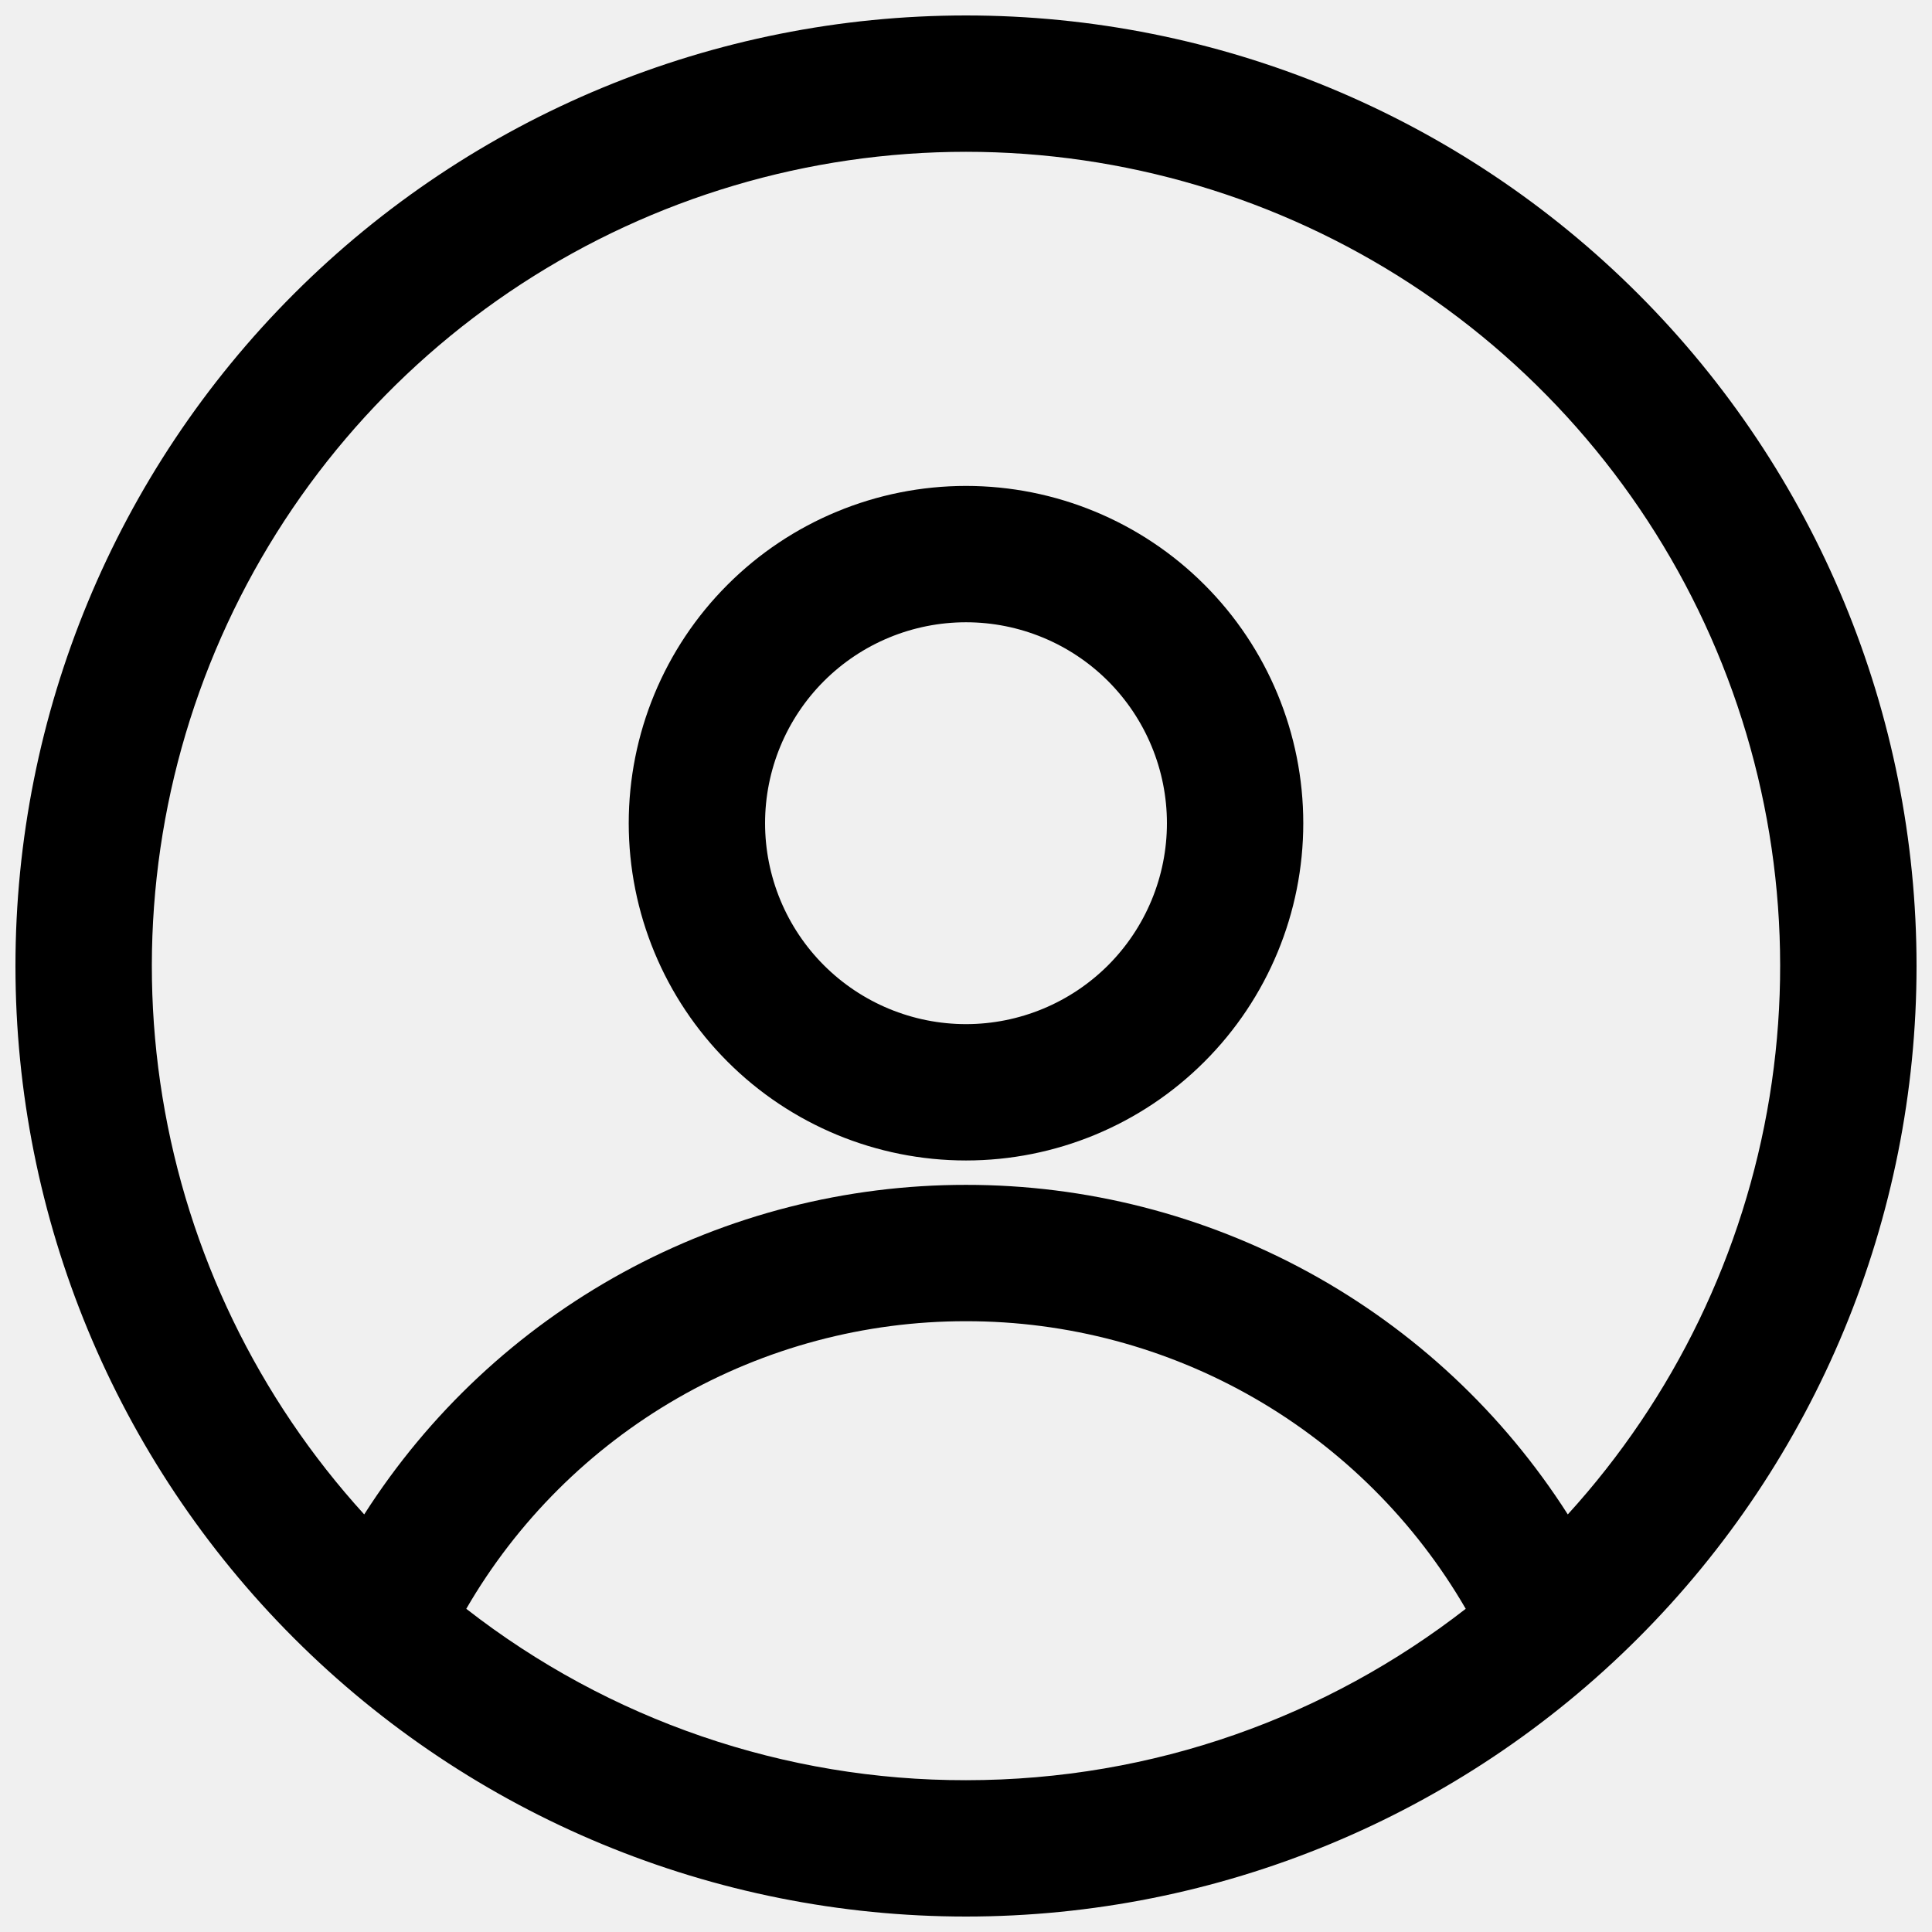
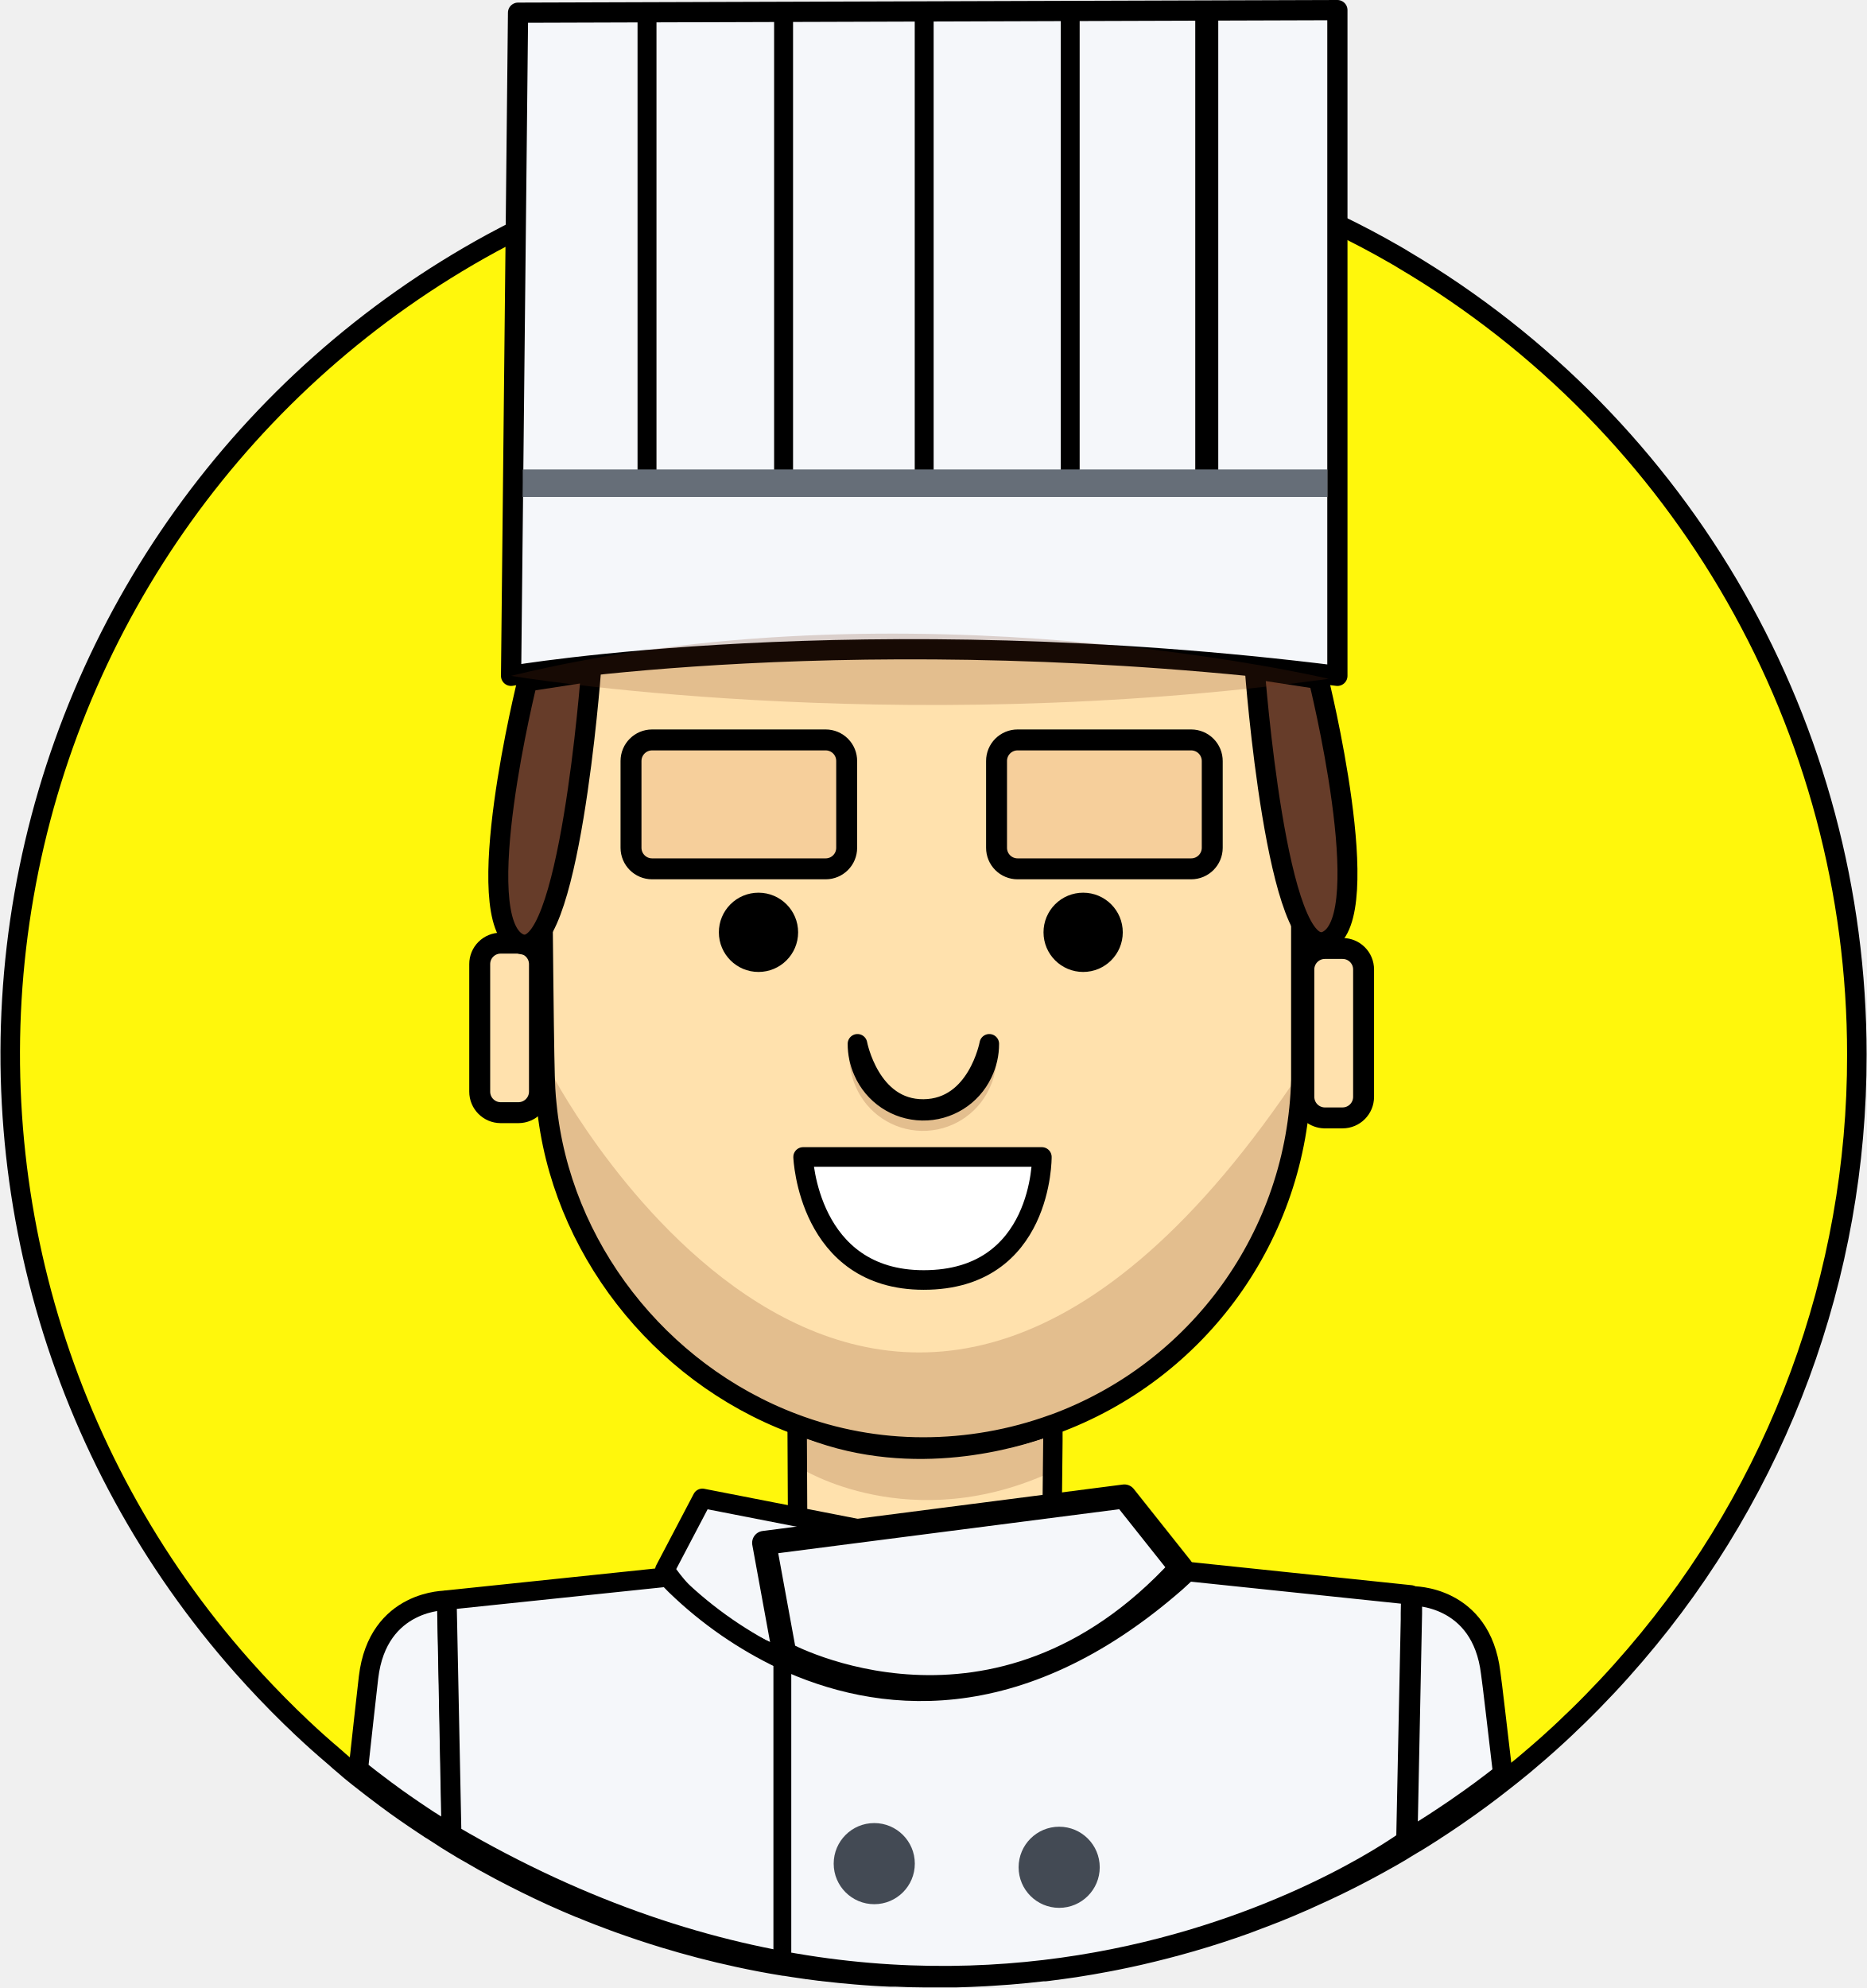
- <svg xmlns="http://www.w3.org/2000/svg" width="35" height="35" viewBox="0 0 35 35" fill="none">
-   <path fill-rule="evenodd" clip-rule="evenodd" d="M0.28 17.5C0.28 12.933 2.094 8.553 5.324 5.324C8.553 2.094 12.933 0.28 17.5 0.28C22.067 0.28 26.447 2.094 29.676 5.324C32.906 8.553 34.72 12.933 34.72 17.5C34.72 22.067 32.906 26.447 29.676 29.676C26.447 32.906 22.067 34.72 17.5 34.72C12.933 34.72 8.553 32.906 5.324 29.676C2.094 26.447 0.28 22.067 0.28 17.5ZM17.5 2.75C14.641 2.75 11.844 3.581 9.448 5.142C7.053 6.703 5.163 8.926 4.008 11.541C2.853 14.156 2.483 17.051 2.943 19.872C3.403 22.694 4.673 25.321 6.598 27.435C7.767 25.603 9.379 24.096 11.284 23.053C13.19 22.01 15.328 21.463 17.5 21.465C19.672 21.463 21.81 22.01 23.716 23.053C25.621 24.096 27.233 25.603 28.402 27.435C30.327 25.321 31.597 22.694 32.057 19.872C32.517 17.051 32.147 14.156 30.992 11.541C29.837 8.926 27.947 6.703 25.552 5.142C23.156 3.581 20.359 2.75 17.5 2.75ZM26.553 29.145C25.634 27.559 24.313 26.243 22.724 25.328C21.135 24.414 19.334 23.933 17.5 23.935C15.667 23.933 13.865 24.414 12.276 25.328C10.687 26.243 9.366 27.559 8.447 29.145C11.033 31.162 14.22 32.255 17.5 32.25C20.911 32.25 24.052 31.09 26.553 29.145ZM11.39 14.913C11.39 13.293 12.034 11.738 13.18 10.593C14.325 9.447 15.88 8.803 17.5 8.803C19.12 8.803 20.675 9.447 21.82 10.593C22.966 11.738 23.61 13.293 23.61 14.913C23.61 16.534 22.966 18.088 21.82 19.233C20.675 20.379 19.12 21.023 17.5 21.023C15.88 21.023 14.325 20.379 13.18 19.233C12.034 18.088 11.39 16.534 11.39 14.913ZM17.5 11.273C17.022 11.273 16.549 11.367 16.107 11.55C15.665 11.733 15.264 12.001 14.926 12.339C14.588 12.677 14.32 13.078 14.137 13.52C13.954 13.962 13.86 14.435 13.86 14.913C13.86 15.391 13.954 15.864 14.137 16.306C14.32 16.748 14.588 17.149 14.926 17.487C15.264 17.825 15.665 18.093 16.107 18.276C16.549 18.459 17.022 18.553 17.5 18.553C18.465 18.553 19.391 18.169 20.074 17.487C20.756 16.804 21.14 15.878 21.14 14.913C21.14 13.948 20.756 13.022 20.074 12.339C19.391 11.656 18.465 11.273 17.5 11.273Z" fill="black" />
+ <svg xmlns="http://www.w3.org/2000/svg" viewBox="0 0 460.2 490.09">
+   <defs>
+     <style>.cls-1{fill:#fff70c;}.cls-11,.cls-12,.cls-13,.cls-2,.cls-5,.cls-7,.cls-8{fill:none;}.cls-11,.cls-12,.cls-13,.cls-15,.cls-2,.cls-5,.cls-7,.cls-8,.cls-9{stroke:#000;}.cls-11,.cls-12,.cls-13,.cls-2,.cls-5,.cls-7,.cls-8,.cls-9{stroke-linecap:round;stroke-linejoin:round;}.cls-2{stroke-width:4.81px;}.cls-3{fill:#ffe1ad;}.cls-4{fill:#753016;opacity:0.2;}.cls-5{stroke-width:4.78px;}.cls-6{fill:#cd7d50;opacity:0.19;}.cls-7{stroke-width:5.16px;}.cls-8{stroke-width:4.92px;}.cls-9{fill:#fff;stroke-width:4.83px;}.cls-10{fill:#f5f7fa;}.cls-11{stroke-width:4.8px;}.cls-12{stroke-width:5.92px;}.cls-13{stroke-width:4.98px;}.cls-14{fill:#663c29;}.cls-15{stroke-miterlimit:10;}.cls-16{fill:#666e78;}.cls-17{fill:#434a54;}</style>
+   </defs>
+   <g id="Layer_2" data-name="Layer 2">
+     <g id="Layer_1-2" data-name="Layer 1">
+       <path class="cls-1" d="M457.79,260a226.69,226.69,0,0,1-54.65,148q-6.75,7.89-14.18,15.14c-.31.29-.59.58-.9.86l-.19.19-.31.28c-1,1-2,1.92-3,2.86-.13.14-.27.25-.39.36l-2.05,1.86-.2.19c-1.63,1.45-3.25,2.87-4.91,4.26-.51.44-1,.87-1.52,1.29h0l-.78.63-1.8,1.46c-.79.64-1.58,1.27-2.38,1.88q-5.4,4.26-11.07,8.16l-.25.18-.76.52-.42.28c-1.19.82-2.42,1.63-3.63,2.42a2.17,2.17,0,0,1-.32.21,1.51,1.51,0,0,1-.26.18l-.28.17-.47.31-1.11.7c-.2.14-.42.27-.62.4l-.93.58-.92.57-.15.09-.36.23-.05,0-1.82,1.1-.43.26-.12.07a4.65,4.65,0,0,1-.41.26l-1,.61-1.28.74-.54.32-.59.33-.11.07-.16.08-.25.14-.28.16c-1.7.95-3.39,1.89-5.11,2.8q-6.69,3.56-13.68,6.66l-1.71.78c-.14.07-.3.13-.45.19-1,.44-2,.87-3,1.29l-.62.26-3.08,1.26-.23.08-1.49.58q-2.62,1-5.27,2-6.73,2.43-13.65,4.43-6.29,1.81-12.73,3.29c-1.85.42-3.69.82-5.56,1.19-1.33.27-2.68.53-4,.76-.75.15-1.5.28-2.26.41-2.77.48-5.54.91-8.35,1.27l-.35.05c-.26,0-.5.07-.76.09s-.71.1-1.06.14-.59.08-.91.11l-.24,0h-.12l-.17,0c-1.37.16-2.73.3-4.11.44-2.8.28-5.63.51-8.46.67l-1.83.11c-1.15.06-2.29.12-3.42.16l-3.57.12-1,0h-.25l-.73,0c-1.18,0-2.37,0-3.56,0h-.74c-.45,0-.88,0-1.31,0h-.37c-2.31,0-4.62-.08-6.9-.18l-.58,0-.83,0c-1.38-.05-2.74-.13-4.09-.21s-3-.21-4.43-.33c-2.67-.22-5.32-.49-8-.8l-.65-.09h-.19l-.74-.1c-.75-.1-1.5-.19-2.23-.3-.17,0-.33,0-.5-.06l-.88-.13c-1.42-.2-2.84-.41-4.25-.65l-.21,0q-5.78-.93-11.49-2.18c-6.16-1.33-12.21-2.92-18.19-4.74q-5.59-1.71-11.08-3.69l-1.18-.43c-1.22-.45-2.45-.91-3.66-1.38q-2.4-.93-4.75-1.91l-.06,0c-1-.43-2.06-.86-3.1-1.31-1.27-.55-2.54-1.11-3.82-1.69q-6.54-3-12.87-6.36-3.78-2-7.47-4.18l-1-.57c-.46-.27-1-.55-1.42-.84s-1-.57-1.44-.87h0l-.44-.27-.24-.15a2.13,2.13,0,0,1-.25-.16l-.35-.21s0,0,0,0c-.52-.31-1-.63-1.55-1h0l-2.18-1.4-.45-.3-.06,0-.15-.1-.17-.11h0l-.11-.08,0,0c-.22-.15-.44-.3-.67-.44l-.44-.3-.33-.21-.58-.39-1.74-1.17-2.31-1.59c-1.46-1-2.93-2.08-4.37-3.15a1.53,1.53,0,0,1-.16-.11c-1.22-.9-2.42-1.81-3.62-2.74-1-.79-2.06-1.59-3.08-2.41l-.11-.08-2-1.62a2.31,2.31,0,0,1-.24-.2l-1-.87-.48-.41c-.77-.64-1.53-1.29-2.29-2a1.09,1.09,0,0,1-.29-.24c-2.57-2.18-5.09-4.43-7.53-6.74l0,0-.17-.15c-.11-.12-.25-.23-.37-.35l-.08-.09-.16-.15-.28-.28c-.64-.59-1.25-1.18-1.88-1.79q-6.14-6-11.79-12.36A227.69,227.69,0,0,1,121.11,60h0l.43-.23c1.87-1,3.76-2,5.67-3,1.47-.75,2.95-1.49,4.44-2.2l1.43-.68,0,0,.08,0c2.5-1.18,5.05-2.33,7.59-3.41l1.08-.46.9-.37,1.24-.51,1.41-.57,1.79-.71h0l1.2-.47,0,0,2.53-1c.27-.09.5-.19.75-.28s.39-.14.57-.21h0l1.21-.43.24-.09.17-.06.3-.11.82-.28h0c1.16-.41,2.32-.81,3.48-1.19q1.2-.41,2.4-.78l.93-.3.08,0,1.07-.33h0l.1,0,.85-.26c1.14-.35,2.29-.68,3.44-1h0c.57-.17,1.13-.33,1.7-.48s1-.28,1.48-.41q3.6-1,7.25-1.84h0q1.25-.3,2.52-.57c.48-.12,1-.22,1.46-.33q5.26-1.14,10.61-2l1.92-.31c3.61-.56,7.26-1,10.92-1.44q4-.43,8-.72c5.54-.42,11.16-.63,16.81-.63h1.31q10.17.06,20.13,1,7.2.66,14.27,1.79c3.37.53,6.7,1.13,10,1.81h0c1.12.23,2.22.46,3.32.71l2,.43.45.11c.84.19,1.68.4,2.51.6h0l.35.08,2.22.55.45.11.06,0,.89.23.32.09c.5.12,1,.27,1.5.4l.07,0c.76.2,1.52.41,2.27.63l1.1.31c.24.07.48.15.73.21h0l.64.19,3,.92.73.23c1.24.39,2.47.78,3.68,1.19l.73.25.71.25.68.23c2,.66,3.87,1.36,5.79,2.08h0c.76.28,1.51.57,2.26.87h0l1.75.69c.57.21,1.13.44,1.69.67l.11.05c.83.33,1.64.66,2.44,1h0q5.43,2.28,10.72,4.85l.67.32Q337,58.78,344,62.83c.68.39,1.36.78,2,1.19A227.54,227.54,0,0,1,457.79,260Z" />
+       <path class="cls-2" d="M457.79,260a226.69,226.69,0,0,1-54.65,148q-6.75,7.89-14.18,15.14c-.31.29-.59.58-.9.86l-.19.19-.31.28c-1,1-2,1.92-3,2.86-.13.14-.27.25-.39.36l-2.05,1.86-.2.19c-1.63,1.45-3.25,2.87-4.91,4.26-.51.44-1,.87-1.52,1.29h0l-.78.63-1.8,1.46c-.79.64-1.58,1.27-2.38,1.88q-5.4,4.26-11.07,8.16l-.25.18-.76.52-.42.28c-1.19.82-2.42,1.63-3.63,2.42a2.17,2.17,0,0,1-.32.21,1.51,1.51,0,0,1-.26.18l-.28.17-.47.31-1.11.7c-.2.14-.42.27-.62.4l-.93.58-.92.57-.15.09-.36.23-.05,0-1.82,1.1-.43.26-.12.07a4.65,4.65,0,0,1-.41.26l-1,.61-1.28.74-.54.32-.59.33-.11.07-.16.08-.25.14-.28.16c-1.7.95-3.39,1.89-5.11,2.8q-6.69,3.56-13.68,6.66l-1.71.78c-.14.07-.3.13-.45.19-1,.44-2,.87-3,1.29l-.62.26-3.08,1.26-.23.08-1.49.58q-2.62,1-5.27,2-6.73,2.43-13.65,4.43-6.29,1.81-12.73,3.29c-1.85.42-3.69.82-5.56,1.19-1.33.27-2.68.53-4,.76-.75.15-1.5.28-2.26.41-2.77.48-5.54.91-8.35,1.27l-.35.05c-.26,0-.5.07-.76.09s-.71.1-1.06.14-.59.08-.91.11l-.24,0h-.12l-.17,0c-1.37.16-2.73.3-4.11.44-2.8.28-5.63.51-8.46.67l-1.83.11c-1.15.06-2.29.12-3.42.16l-3.57.12-1,0h-.25l-.73,0c-1.18,0-2.37,0-3.56,0h-.74c-.45,0-.88,0-1.31,0h-.37c-2.31,0-4.62-.08-6.9-.18l-.58,0-.83,0c-1.38-.05-2.74-.13-4.09-.21s-3-.21-4.43-.33c-2.67-.22-5.32-.49-8-.8l-.65-.09h-.19l-.74-.1c-.75-.1-1.5-.19-2.23-.3-.17,0-.33,0-.5-.06l-.88-.13c-1.42-.2-2.84-.41-4.25-.65l-.21,0q-5.78-.93-11.49-2.18c-6.16-1.33-12.21-2.92-18.19-4.74q-5.59-1.71-11.08-3.69l-1.18-.43c-1.22-.45-2.45-.91-3.66-1.38q-2.4-.93-4.75-1.91l-.06,0c-1-.43-2.06-.86-3.1-1.31-1.27-.55-2.54-1.11-3.82-1.69q-6.54-3-12.87-6.36-3.78-2-7.47-4.18l-1-.57c-.46-.27-1-.55-1.42-.84s-1-.57-1.44-.87h0l-.44-.27-.24-.15a2.13,2.13,0,0,1-.25-.16l-.35-.21s0,0,0,0c-.52-.31-1-.63-1.55-1h0l-2.18-1.4-.45-.3-.06,0-.15-.1-.17-.11h0l-.11-.08,0,0c-.22-.15-.44-.3-.67-.44l-.44-.3-.33-.21-.58-.39-1.74-1.17-2.31-1.59c-1.46-1-2.93-2.08-4.37-3.15a1.53,1.53,0,0,1-.16-.11c-1.22-.9-2.42-1.81-3.62-2.74-1-.79-2.06-1.59-3.08-2.41l-.11-.08-2-1.62a2.31,2.31,0,0,1-.24-.2l-1-.87-.48-.41c-.77-.64-1.53-1.29-2.29-2a1.09,1.09,0,0,1-.29-.24c-2.57-2.18-5.09-4.43-7.53-6.74l0,0-.17-.15c-.11-.12-.25-.23-.37-.35l-.08-.09-.16-.15-.28-.28c-.64-.59-1.25-1.18-1.88-1.79q-6.14-6-11.79-12.36A227.69,227.69,0,0,1,121.11,60h0l.43-.23c1.87-1,3.76-2,5.67-3,1.47-.75,2.95-1.49,4.44-2.2l1.43-.68,0,0,.08,0c2.5-1.18,5.05-2.33,7.59-3.41l1.08-.46.9-.37,1.24-.51,1.41-.57,1.79-.71h0l1.2-.47,0,0,2.53-1c.27-.09.5-.19.75-.28s.39-.14.57-.21h0l1.21-.43.24-.09.17-.06.3-.11.82-.28h0c1.16-.41,2.32-.81,3.48-1.19q1.2-.41,2.4-.78l.93-.3.08,0,1.07-.33h0l.1,0,.85-.26c1.14-.35,2.29-.68,3.44-1h0c.57-.17,1.13-.33,1.7-.48s1-.28,1.48-.41q3.6-1,7.25-1.84h0q1.25-.3,2.52-.57c.48-.12,1-.22,1.46-.33q5.26-1.14,10.61-2l1.92-.31c3.61-.56,7.26-1,10.92-1.44q4-.43,8-.72c5.54-.42,11.16-.63,16.81-.63h1.31q10.17.06,20.13,1,7.2.66,14.27,1.79c3.37.53,6.7,1.13,10,1.81h0c1.12.23,2.22.46,3.32.71l2,.43.45.11c.84.19,1.68.4,2.51.6h0l.35.08,2.22.55.45.11.06,0,.89.23.32.09c.5.12,1,.27,1.5.4l.07,0c.76.2,1.52.41,2.27.63l1.1.31c.24.07.48.15.73.21h0l.64.19,3,.92.73.23c1.24.39,2.47.78,3.68,1.19l.73.25.71.25.68.23c2,.66,3.87,1.36,5.79,2.08h0c.76.28,1.51.57,2.26.87h0l1.75.69c.57.21,1.13.44,1.69.67l.11.05c.83.33,1.64.66,2.44,1h0q5.43,2.28,10.72,4.85l.67.32Q337,58.78,344,62.83c.68.39,1.36.78,2,1.19A227.54,227.54,0,0,1,457.79,260Z" />
+       <path class="cls-3" d="M349.48,394.91a11.62,11.62,0,0,0-1.26,1.76l-.55.93c-5.35,9.2-18.95,38.77-35.19,72.71q-2.62,1-5.27,2-6.73,2.43-13.65,4.43-6.29,1.81-12.73,3.29c-1.85.42-3.69.82-5.56,1.19-1.33.27-2.68.53-4,.76-.75.15-1.5.28-2.26.41-2.77.48-5.54.91-8.35,1.27l-.35.05c-.26,0-.5.07-.76.09s-.71.1-1.06.14-.59.08-.91.11l-.24,0h-.12l-.17,0c-1.37.16-2.73.3-4.11.44-2.8.28-5.63.51-8.46.67l-1.83.11c-1.15.06-2.29.12-3.42.16l-3.57.12-1,0h-.25l-.73,0c-1.18,0-2.37,0-3.56,0h-.74c-.45,0-.88,0-1.31,0h-.37c-2.31,0-4.62-.08-6.9-.18l-.58,0-.83,0c-1.38-.05-2.74-.13-4.09-.21s-3-.21-4.43-.33c-2.67-.22-5.32-.49-8-.8l-.65-.09h-.19l-.74-.1c-.75-.1-1.5-.19-2.23-.3-.17,0-.33,0-.5-.06l-.88-.13c-1.42-.2-2.84-.41-4.25-.65l-.21,0q-5.78-.93-11.49-2.18c-6.16-1.33-12.21-2.92-18.19-4.74q-5.59-1.71-11.08-3.69l-1.18-.43c-1.22-.45-2.45-.91-3.66-1.38q-2.4-.93-4.75-1.91l-.06,0c-1-.43-2.06-.86-3.1-1.31-1.27-.55-2.54-1.11-3.82-1.69q-6.54-3-12.87-6.36-3.78-2-7.47-4.18a448.94,448.94,0,0,1-5.27-54c0-1.82-.08-3.16-.09-4,0-.6,0-.91,0-.91l56.1-5.21,30.41-2.83-.18-36.15v-.64q1.68.75,3.36,1.38c25.65,9.8,50.77,2,57.77-.59l.09,0c1.19-.45,1.83-.73,1.83-.73v1l0,3.07-.08,7.58-.26,24.64L290,390l57.77,4.79.53.05Z" />
+       <path class="cls-4" d="M197.1,353.13l.21,8.78s27.17,17.34,62.7.62l-.63-9.82S231.58,364.41,197.1,353.13Z" />
+       <path class="cls-5" d="M349.48,394.91l-1.28,3-.56,1.3L317.9,468.13l-.62.26-3.08,1.26-.23.08-1.49.58q-2.62,1-5.27,2-6.73,2.43-13.65,4.43-6.29,1.81-12.73,3.29c-1.85.42-3.69.82-5.56,1.19-1.33.27-2.68.53-4,.76-.75.15-1.5.28-2.26.41-2.77.48-5.54.91-8.35,1.27l-.35.05c-.26,0-.5.07-.76.09s-.71.1-1.06.14-.59.08-.91.11l-.24,0h-.12l-.17,0c-1.37.16-2.73.3-4.11.44-2.8.28-5.63.51-8.46.67l-1.83.11c-1.15.06-2.29.12-3.42.16l-3.57.12-1,0h-.25l-.73,0c-1.18,0-2.37,0-3.56,0h-.74c-.45,0-.88,0-1.31,0h-.37c-2.31,0-4.62-.08-6.9-.18l-.58,0-.83,0c-1.38-.05-2.74-.13-4.09-.21s-3-.21-4.43-.33c-2.67-.22-5.32-.49-8-.8l-.65-.09h-.19l-.74-.1c-.75-.1-1.5-.19-2.23-.3-.17,0-.33,0-.5-.06l-.88-.13c-1.42-.2-2.84-.41-4.25-.65l-.21,0q-5.78-.93-11.49-2.18c-6.16-1.33-12.21-2.92-18.19-4.74q-5.59-1.71-11.08-3.69l-1.18-.43c-1.22-.45-2.45-.91-3.66-1.38l-37.34-69.5-.09-.19L108.28,397l1.85-.19h.08L166.6,391l30.11-3.12-.18-36.15v-.64q1.68.75,3.36,1.38c25.65,9.8,50.77,2,57.77-.59l.09,0c1.19-.45,1.83-.73,1.83-.73v1l0,3.07-.08,7.58-.26,24.64L290,390l57.77,4.79.53.05Z" />
+       <path class="cls-3" d="M320.93,200.37l-.16-3.06s0,68.14,0,68.9a92.94,92.94,0,0,1-61.14,85v0a93.72,93.72,0,0,1-32.06,5.63,89.91,89.91,0,0,1-32.08-5.91c-33.07-12.54-57.35-43.65-60.73-78.61-.51-5.16-.55-3.78-1.2-69.63l.08-1.59c0-52.13,7-123.42,94-125.26C313.88,74,320.93,148.24,320.93,200.37Z" />
+       <path class="cls-3" d="M335.68,237.68v31.43a5.19,5.19,0,0,1-5.18,5.19h-4.36a5.2,5.2,0,0,1-4.55-2.73,5.59,5.59,0,0,1-.14-1.17V239a5.19,5.19,0,0,1,5.19-5.18H331a5.19,5.19,0,0,1,4.53,2.67A5,5,0,0,1,335.68,237.68Z" />
+       <path class="cls-3" d="M186.94,220.07a9.76,9.76,0,1,0,9.74,9.77A9.76,9.76,0,0,0,186.94,220.07Zm16.63-37.63H160.75a5.19,5.19,0,0,0-5.18,5.19V209a5.19,5.19,0,0,0,5.18,5.19h42.82a5.18,5.18,0,0,0,5.17-5.19V187.63A5.18,5.18,0,0,0,203.57,182.44ZM267,220.07a9.76,9.76,0,1,0,9.75,9.77A9.76,9.76,0,0,0,267,220.07Zm26.64-37.63H250.86a5.18,5.18,0,0,0-5.17,5.19V209a5.18,5.18,0,0,0,5.17,5.19h42.82a5.2,5.2,0,0,0,5.18-5.19V187.63A5.2,5.2,0,0,0,293.68,182.44Z" />
+       <path class="cls-6" d="M298.87,187.63V209a5.2,5.2,0,0,1-5.19,5.19H250.87a5.18,5.18,0,0,1-5.18-5.19v-21.4a5.18,5.18,0,0,1,5.18-5.19h42.81A5.2,5.2,0,0,1,298.87,187.63Z" />
+       <path d="M267.05,220.07a9.77,9.77,0,1,1-9.78,9.77A9.76,9.76,0,0,1,267.05,220.07Z" />
+       <path class="cls-6" d="M208.74,187.63V209a5.18,5.18,0,0,1-5.17,5.19H160.76a5.2,5.2,0,0,1-5.19-5.19v-21.4a5.2,5.2,0,0,1,5.19-5.19h42.81A5.18,5.18,0,0,1,208.74,187.63Z" />
+       <path d="M187,220.07a9.77,9.77,0,1,1-9.77,9.77A9.76,9.76,0,0,1,187,220.07Z" />
+       <path class="cls-3" d="M133,237.68v31.43a5.2,5.2,0,0,1-5.18,5.19h-4.38a5.18,5.18,0,0,1-5.17-5.19V237.68a5.16,5.16,0,0,1,5.17-5.17h4.38A5.18,5.18,0,0,1,133,237.68Z" />
+       <path class="cls-7" d="M336.18,239V270.4a5.19,5.19,0,0,1-5.18,5.19h-4.52a5.2,5.2,0,0,1-4.89-4,5.59,5.59,0,0,1-.14-1.17V239a5.19,5.19,0,0,1,5.19-5.18H331a5.18,5.18,0,0,1,5.18,5.18Z" />
+       <path class="cls-7" d="M133,237.68v31.43a5.2,5.2,0,0,1-5.18,5.19h-4.38a5.18,5.18,0,0,1-5.17-5.19V237.68a5.16,5.16,0,0,1,5.17-5.17h4.38A5.18,5.18,0,0,1,133,237.68Z" />
+       <path class="cls-7" d="M208.74,187.63V209a5.18,5.18,0,0,1-5.17,5.19H160.76a5.2,5.2,0,0,1-5.19-5.19v-21.4a5.2,5.2,0,0,1,5.19-5.19h42.81A5.18,5.18,0,0,1,208.74,187.63Z" />
+       <path class="cls-7" d="M298.87,187.63V209a5.2,5.2,0,0,1-5.19,5.19H250.87a5.18,5.18,0,0,1-5.18-5.19v-21.4a5.18,5.18,0,0,1,5.18-5.19h42.81A5.2,5.2,0,0,1,298.87,187.63Z" />
+       <path class="cls-4" d="M320.8,263.94c-.93,39.07-25.45,75.13-60.48,87.92v0a93.72,93.72,0,0,1-32.06,5.63,89.91,89.91,0,0,1-32.08-5.91c-33.07-12.54-59-45-62.41-80,1.14-2.93,2.75-6,2.75-6S217.77,419.29,320.8,263.94Z" />
+       <path class="cls-8" d="M259.63,351.17a92.94,92.94,0,0,0,61.14-85c0-.76,0-68.9,0-68.9l.16,3.06c0-52.13-6.43-123.94-92.73-123.94-89.36,0-94.56,72.52-94.56,124.65l-.08,1.59c.65,65.85.69,64.47,1.2,69.63,3.38,35,27.66,66.07,60.73,78.61a89.91,89.91,0,0,0,32.08,5.91,93.72,93.72,0,0,0,32.06-5.63Z" />
+       <path class="cls-4" d="M245.73,260.33a18.47,18.47,0,0,1-1.85,8.11,18.06,18.06,0,0,1-32.92-.57,18.75,18.75,0,0,1-1.58-7.54h1.07c.07.19.15.37.23.56a18.06,18.06,0,0,0,32.92.57c.18-.37.34-.75.5-1.13Z" />
+       <path class="cls-9" d="M198,285.22h58.86s.3,30.33-29.13,30.33C199.16,315.55,198,285.22,198,285.22Z" />
+       <path class="cls-9" d="M243.9,257.33a16.56,16.56,0,0,1-1.65,7.25,16.15,16.15,0,0,1-29.43-.51,16.64,16.64,0,0,1-1.42-6.74s3.06,16.2,16.31,16.07S243.9,257.33,243.9,257.33Z" />
+       <path class="cls-10" d="M111.26,452.25l-.24-.15a2.13,2.13,0,0,1-.25-.16l-.35-.21s0,0,0,0c-.52-.31-1-.63-1.55-1h0l-2.18-1.4-.45-.3-.06,0-.15-.1-.17-.11h0l-.11-.08,0,0c-.22-.15-.44-.3-.67-.44l-.44-.3-.33-.21-.58-.39-1.74-1.17-2.31-1.59c-1.46-1-2.93-2.08-4.37-3.15a1.53,1.53,0,0,1-.16-.11c-1.22-.9-2.42-1.81-3.62-2.74-1-.79-2.06-1.59-3.08-2.41,1-9.23,1.7-16.31,2.14-20.34l.27-2.37c2.28-19.37,19.31-19,19.31-19l0,2.37.08,3.77Z" />
+       <path class="cls-11" d="M111.26,452.25l-.24-.15a2.13,2.13,0,0,1-.25-.16l-.35-.21s0,0,0,0c-.52-.31-1-.63-1.55-1h0l-2.18-1.4-.45-.3-.06,0-.15-.1-.17-.11h0l-.11-.08,0,0c-.22-.15-.44-.3-.67-.44l-.44-.3-.33-.21-.58-.39-1.74-1.17-2.31-1.59c-1.46-1-2.93-2.08-4.37-3.15a1.53,1.53,0,0,1-.16-.11c-1.22-.9-2.42-1.81-3.62-2.74-1-.79-2.06-1.59-3.08-2.41l-.11-.08c1-9.19,1.79-16.24,2.25-20.26l.27-2.37c2.28-19.37,19.31-19,19.31-19l0,2.37.08,3.77Z" />
+       <path class="cls-10" d="M370.49,437.24q-5.4,4.26-11.07,8.16l-.25.18-.76.52-.42.28c-1.19.82-2.42,1.63-3.63,2.42a2.17,2.17,0,0,1-.32.21,1.51,1.51,0,0,1-.26.18l-.28.17-.47.31-1.11.7c-.2.14-.42.27-.62.4l-.93.58-.92.57-.15.09-.36.23-.05,0-1.82,1.1,1.13-55.49,0-1.21,0-1.86,0-1.34s17-.35,19.32,19C368,415.79,369,424.71,370.49,437.24Z" />
+       <path class="cls-11" d="M370.49,437.24q-5.4,4.26-11.07,8.16l-.25.18-.76.52-.42.28c-1.19.82-2.42,1.63-3.63,2.42a2.17,2.17,0,0,1-.32.21,1.51,1.51,0,0,1-.26.18l-.28.17-.47.31-1.11.7c-.2.14-.42.27-.62.4l-.93.58-.92.57-.15.09-.36.23-.05,0-1.82,1.1,1.13-55.49,0-1.21,0-1.86,0-1.34s17-.35,19.32,19C368,415.79,369,424.71,370.49,437.24Z" />
+       <path class="cls-10" d="M230,416.48S183.3,415.6,163.91,387l9.25-17.62,58.59,11.45Z" />
+       <path class="cls-11" d="M163.91,387l9.25-17.62,58.59,11.45L230,416.48S183.3,415.6,163.91,387Z" />
+       <path class="cls-10" d="M291.21,386.53c-45.68,49.89-97.86,21.16-97.86,21.16l-5-27.33,88.82-11.45Z" />
+       <path class="cls-12" d="M291.21,386.53l-14-17.62-88.82,11.45,5,27.33S245.53,436.42,291.21,386.53Z" />
+       <path class="cls-10" d="M329.74,166.61c-117.71-14.75-203.72,0-203.72,0L127.78,3.13l201,1.92Z" />
+       <path class="cls-13" d="M126,166.61s86-14.75,203.72,0V2.49l-202,.64Z" />
+       <path class="cls-14" d="M130,168l15.7-2.41s-5.44,73-17.85,66.92S130,168,130,168Z" />
+       <path class="cls-8" d="M130,168s-14.55,58.38-2.15,64.51,17.85-66.92,17.85-66.92Z" />
+       <path class="cls-14" d="M325.06,167.4,309.36,165s5.43,73,17.84,66.92S325.06,167.4,325.06,167.4Z" />
+       <path class="cls-8" d="M325.06,167.4s14.55,58.38,2.14,64.51S309.36,165,309.36,165Z" />
+       <path class="cls-4" d="M126,166.61s92.88,15.68,201.57.73C327.59,167.34,223.77,142.78,126,166.61Z" />
+       <path d="M161.85,118.17a2.33,2.33,0,0,1-2.33,2.33h0a2.33,2.33,0,0,1-2.34-2.33V5.5a2.33,2.33,0,0,1,2.34-2.33h0a2.33,2.33,0,0,1,2.33,2.33Z" />
+       <path d="M230.18,117.83a2.33,2.33,0,0,1-2.33,2.34h0a2.33,2.33,0,0,1-2.33-2.34V5.17a2.33,2.33,0,0,1,2.33-2.34h0a2.33,2.33,0,0,1,2.33,2.34Z" />
+       <path class="cls-15" d="M299.85,117.5a2.33,2.33,0,0,1-2.33,2.33h0a2.33,2.33,0,0,1-2.34-2.33V4.83a2.34,2.34,0,0,1,2.34-2.33h0a2.33,2.33,0,0,1,2.33,2.33Z" />
+       <path d="M266.18,117.83a2.33,2.33,0,0,1-2.33,2.34h0a2.33,2.33,0,0,1-2.33-2.34V5.17a2.33,2.33,0,0,1,2.33-2.34h0a2.33,2.33,0,0,1,2.33,2.34Z" />
+       <path d="M195.52,115.83a2.34,2.34,0,0,1-2.34,2.34h0a2.33,2.33,0,0,1-2.33-2.34V3.17A2.33,2.33,0,0,1,193.18.83h0a2.34,2.34,0,0,1,2.34,2.34Z" />
+       <rect class="cls-16" x="128.88" y="115.73" width="198.35" height="6.79" />
+       <path class="cls-10" d="M347.76,393.18l0,1.58-.06,2.84,0,1.58-1.12,54.52a4.65,4.65,0,0,1-.41.26l-1,.61-1.28.74-.54.32-.59.33-.11.07-.16.08-.25.14-.28.16c-1.7.95-3.39,1.89-5.11,2.8q-6.69,3.56-13.68,6.66l-1.71.78c-.14.07-.3.13-.45.19-1,.44-2,.87-3,1.29l-.62.26-3.08,1.26-.23.08-1.49.58q-2.62,1-5.27,2-6.73,2.43-13.65,4.43-6.29,1.81-12.73,3.29c-1.85.42-3.69.82-5.56,1.19-1.33.27-2.68.53-4,.76-.75.15-1.5.28-2.26.41-2.77.48-5.54.91-8.35,1.27l-.35.05c-.26,0-.5.07-.76.09s-.71.1-1.06.14-.59.08-.91.11l-.24,0h-.12l-.17,0c-1.37.16-2.73.3-4.11.44-2.8.28-5.63.51-8.46.67l-1.83.11c-1.15.06-2.29.12-3.42.16l-3.57.12-1,0h-.25l-.73,0c-1.18,0-2.37,0-3.56,0h-.74c-.45,0-.88,0-1.31,0h-.37c-2.31,0-4.62-.08-6.9-.18l-.58,0-.83,0c-1.38-.05-2.74-.13-4.09-.21s-3-.21-4.43-.33c-2.67-.22-5.32-.49-8-.8l-.65-.09h-.19l-.74-.1c-.75-.1-1.5-.19-2.23-.3-.17,0-.33,0-.5-.06l-.88-.13c-1.42-.2-2.84-.41-4.25-.65l-.21,0q-5.78-.93-11.49-2.18c-6.16-1.33-12.21-2.92-18.19-4.74q-5.59-1.71-11.08-3.69l-1.18-.43c-1.22-.45-2.45-.91-3.66-1.38q-2.4-.93-4.75-1.91l-.06,0c-1-.43-2.06-.86-3.1-1.31-1.27-.55-2.54-1.11-3.82-1.69q-6.54-3-12.87-6.36-3.78-2-7.47-4.18l-1-.57c-.46-.27-1-.55-1.42-.84s-1-.57-1.44-.87h0l-.44-.27-1.05-51.65-.08-3.77,0-2.37,54.36-5.69s.64.72,1.86,1.93l.3.29A98.55,98.55,0,0,0,193,409.15C215.92,419.83,250.65,424.44,290,390c1-.83,1.89-1.68,2.84-2.55Z" />
+       <path class="cls-11" d="M292.8,387.42l55,5.76,0,1.58-.06,2.84,0,1.58-1.12,54.52s-103.18,76-235.26-1.45l-1.05-51.65-.08-3.77,0-2.37,54.36-5.69s.64.72,1.86,1.93l.3.29A98.55,98.55,0,0,0,193,409.15C215.92,419.83,250.65,424.44,290,390,290.91,389.14,291.85,388.29,292.8,387.42Z" />
+       <path class="cls-17" d="M225.54,459.43a10,10,0,1,1-10-10A10,10,0,0,1,225.54,459.43Z" />
+       <path class="cls-17" d="M271.13,460.33a10,10,0,1,1-10-10A10,10,0,0,1,271.13,460.33Z" />
+       <path d="M195.08,481.18c0,.85-1,1.53-2.2,1.53h0c-1.21,0-2.2-.68-2.2-1.53V408.36c0-.84,1-1.53,2.2-1.53h0c1.22,0,2.2.69,2.2,1.53Z" />
+     </g>
+   </g>
</svg>
